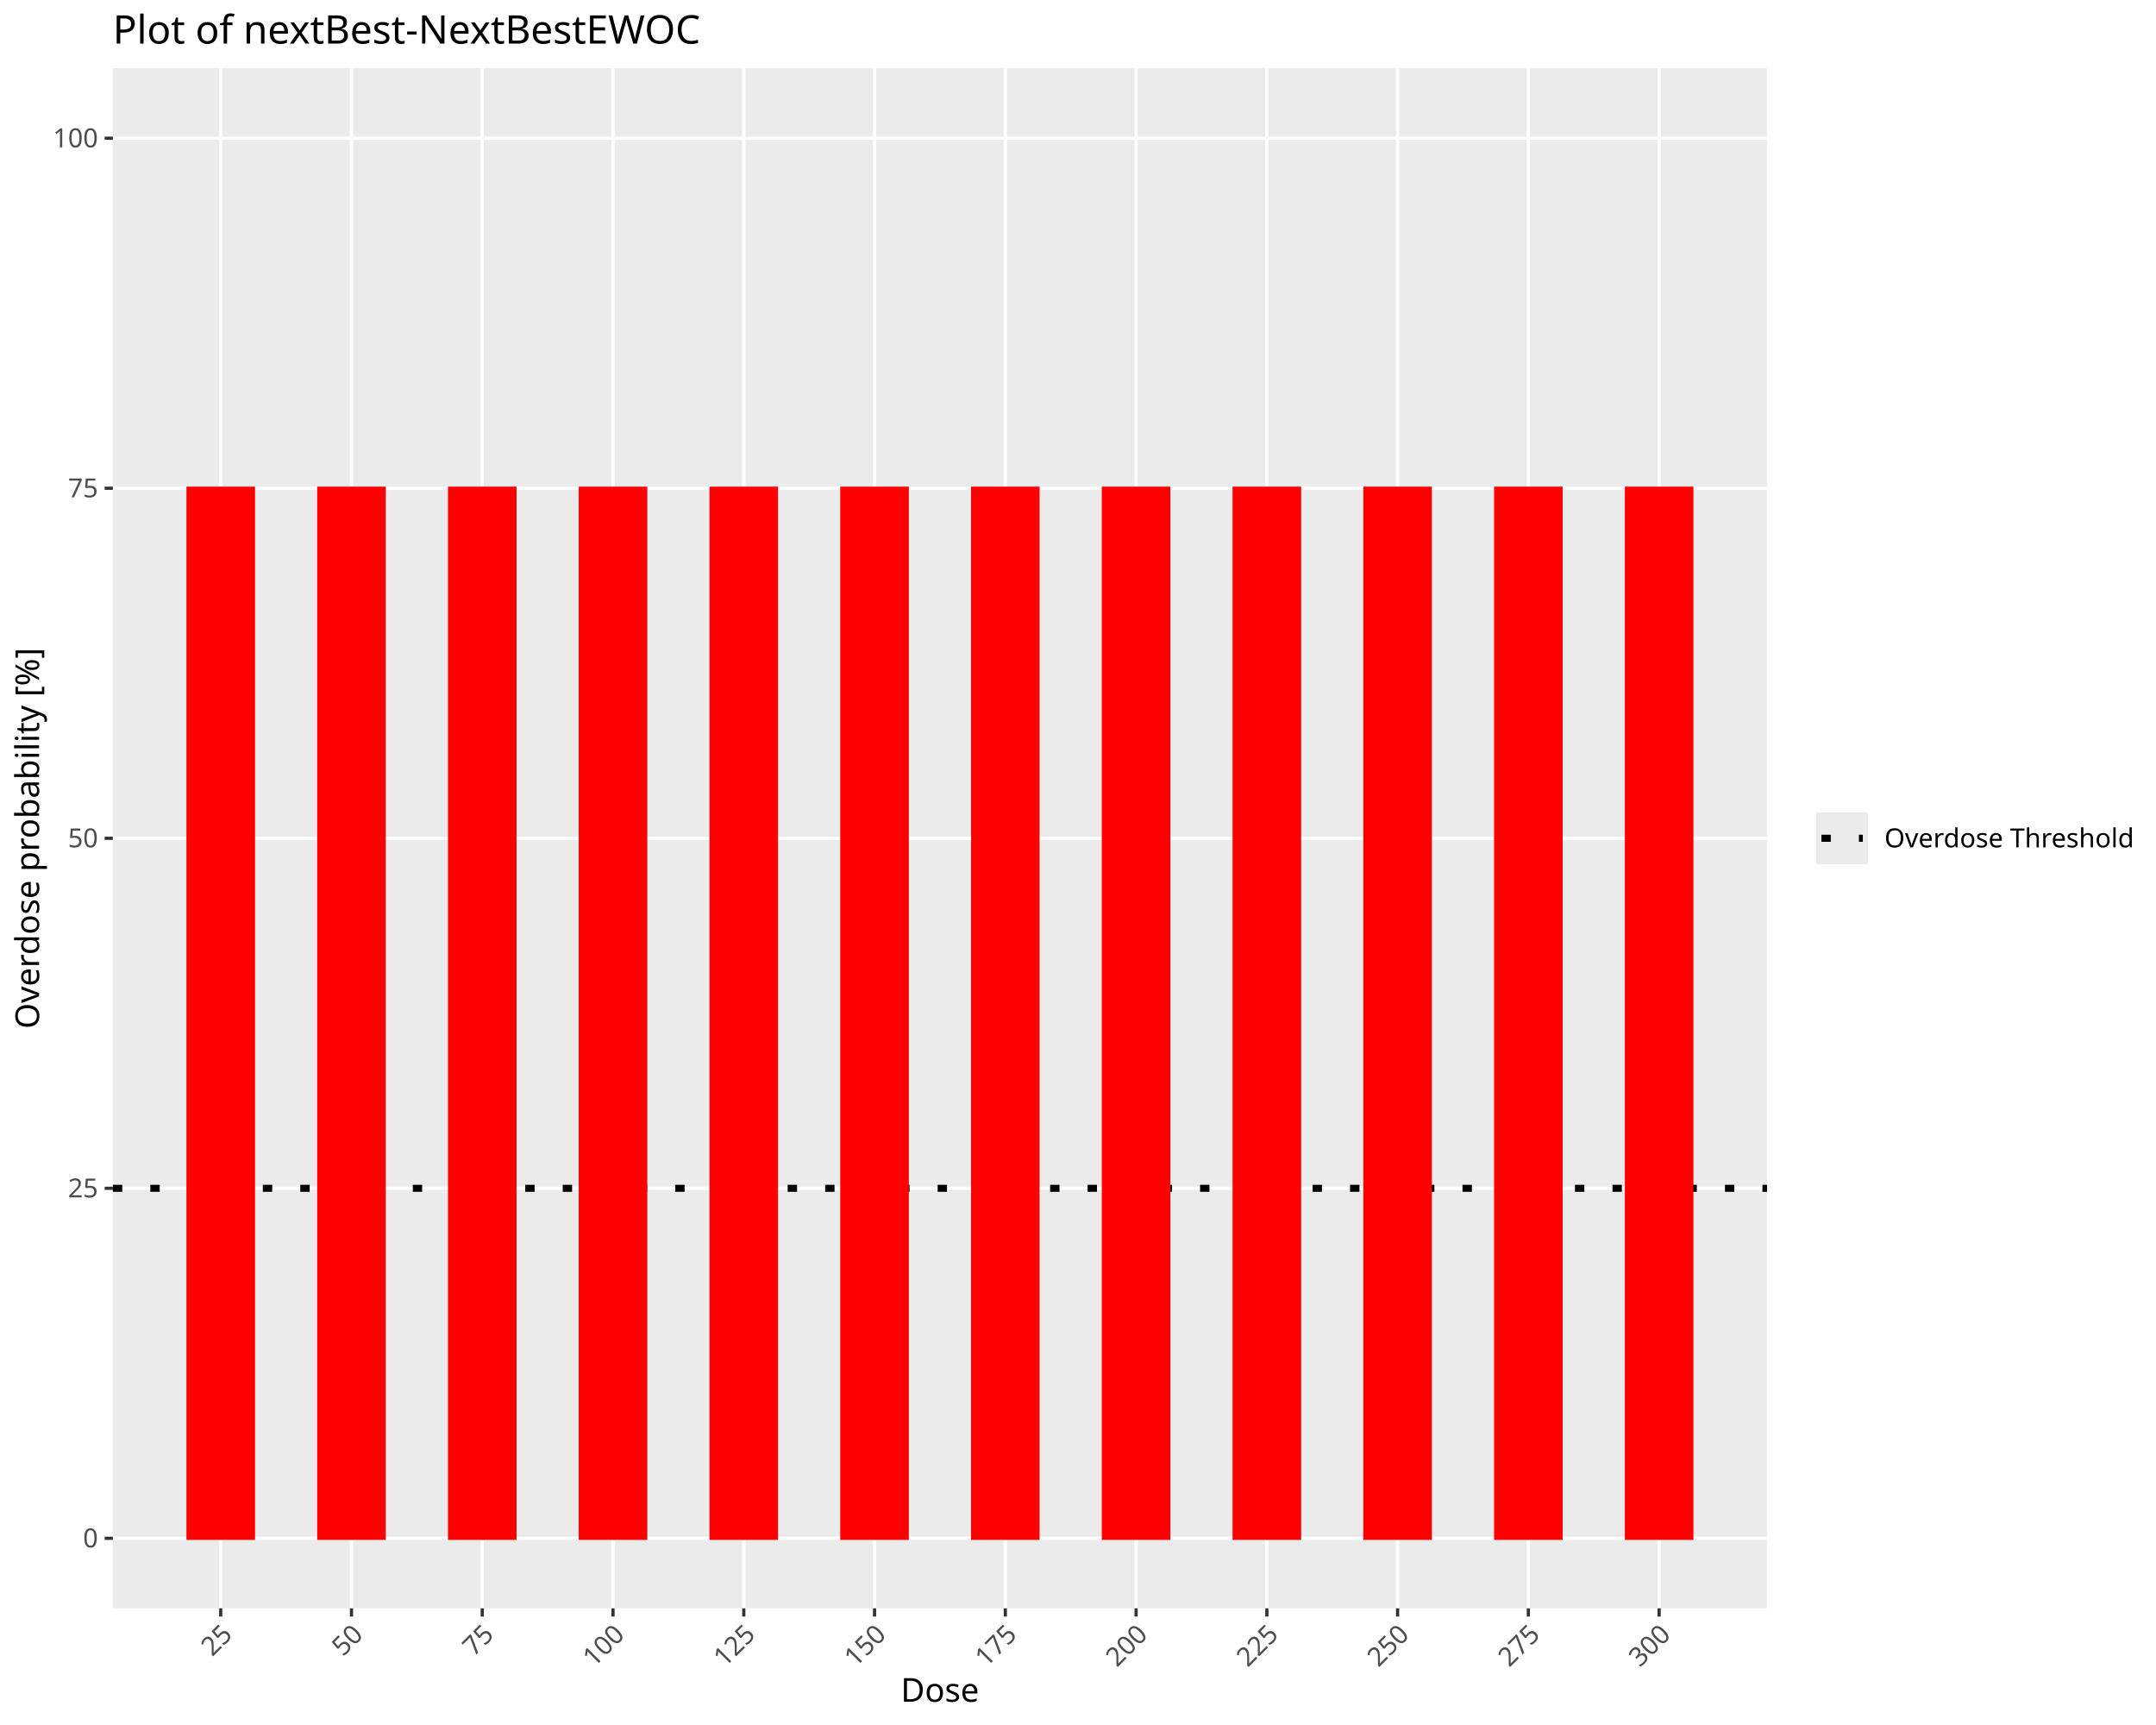
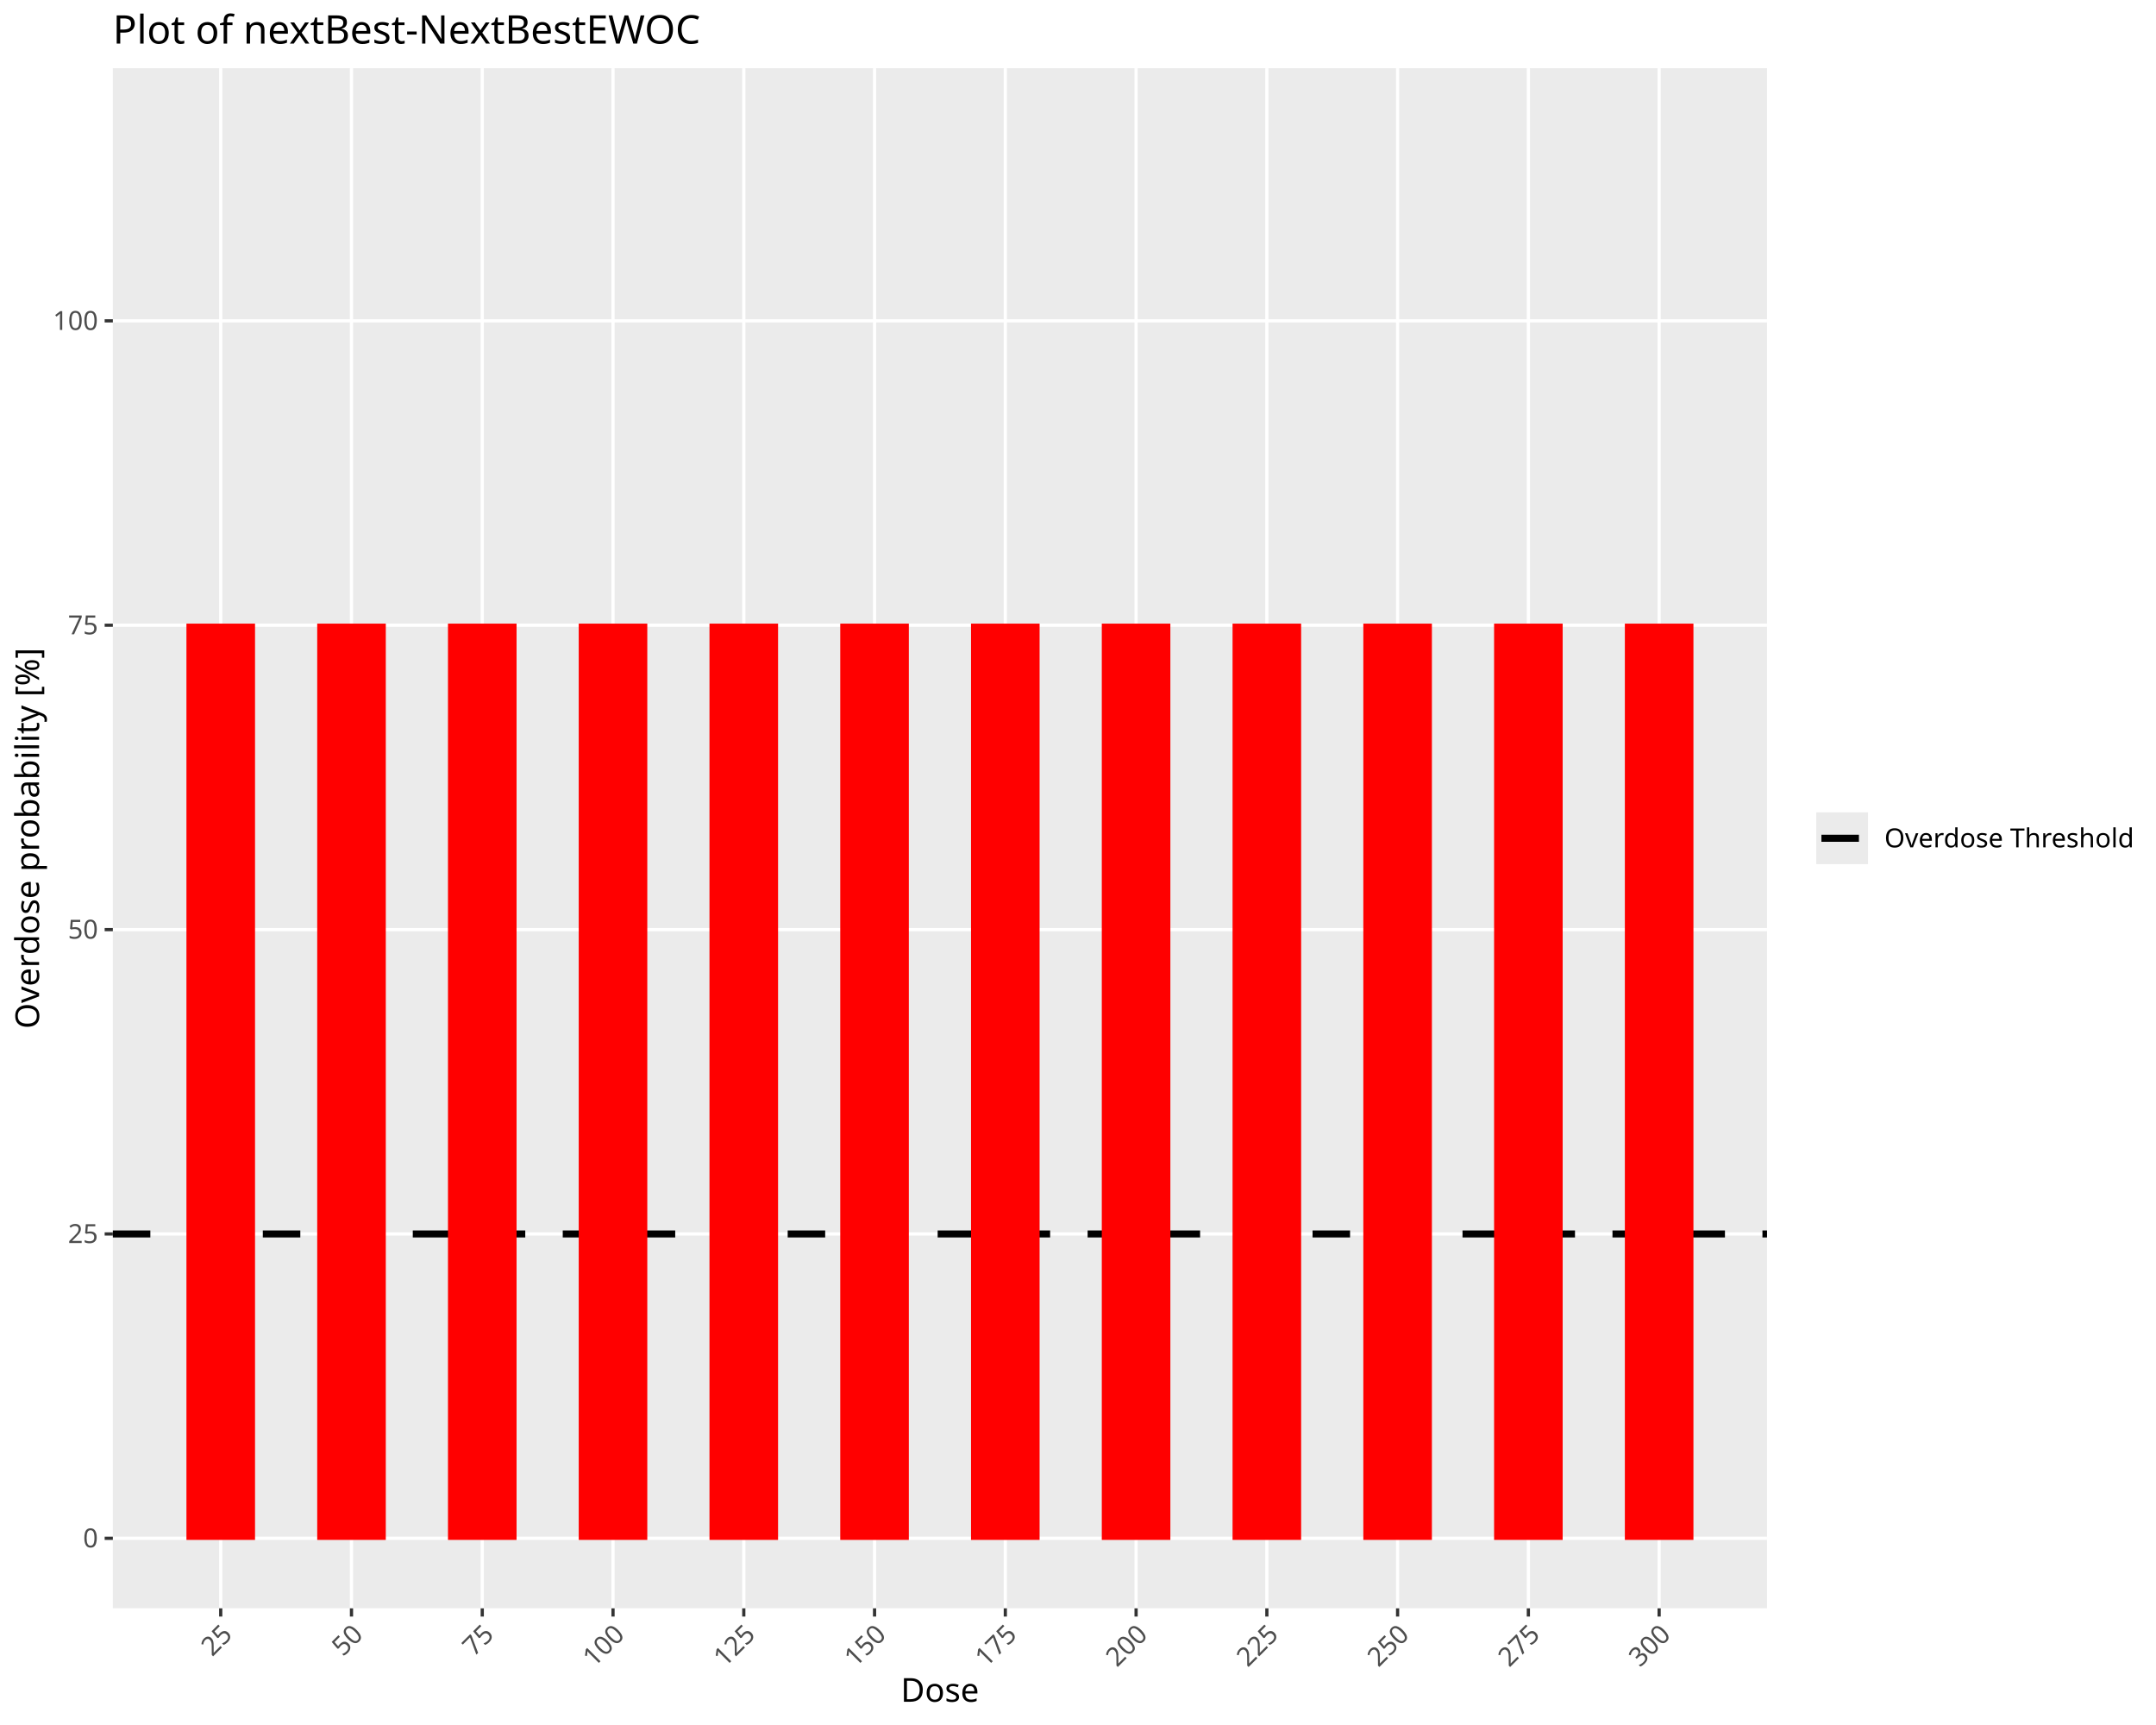
<svg xmlns="http://www.w3.org/2000/svg" class="svglite" data-engine-version="2.0" width="720.00pt" height="576.00pt" viewBox="0 0 720.00 576.00">
  <defs>
    <style type="text/css">
    .svglite line, .svglite polyline, .svglite polygon, .svglite path, .svglite rect, .svglite circle {
      fill: none;
      stroke: #000000;
      stroke-linecap: round;
      stroke-linejoin: round;
      stroke-miterlimit: 10.00;
    }
  </style>
  </defs>
  <rect width="100%" height="100%" style="stroke: none; fill: #FFFFFF;" />
  <defs>
    <clipPath id="cpMC4wMHw3MjAuMDB8MC4wMHw1NzYuMDA=">
      <rect x="0.00" y="0.00" width="720.00" height="576.00" />
    </clipPath>
  </defs>
  <g clip-path="url(#cpMC4wMHw3MjAuMDB8MC4wMHw1NzYuMDA=)">
    <rect x="0.00" y="0.00" width="720.00" height="576.00" style="stroke-width: 1.07; stroke: #FFFFFF; fill: #FFFFFF;" />
  </g>
  <defs>
    <clipPath id="cpMzcuNjl8NTkwLjEwfDIyLjc4fDUzNy4wNA==">
      <rect x="37.69" y="22.78" width="552.41" height="514.25" />
    </clipPath>
  </defs>
  <g clip-path="url(#cpMzcuNjl8NTkwLjEwfDIyLjc4fDUzNy4wNA==)">
    <rect x="37.69" y="22.78" width="552.41" height="514.25" style="stroke-width: 1.07; stroke: none; fill: #EBEBEB;" />
    <polyline points="37.69,513.66 590.10,513.66 " style="stroke-width: 1.07; stroke: #FFFFFF; stroke-linecap: butt;" />
-     <polyline points="37.69,396.79 590.10,396.79 " style="stroke-width: 1.07; stroke: #FFFFFF; stroke-linecap: butt;" />
-     <polyline points="37.69,279.91 590.10,279.91 " style="stroke-width: 1.07; stroke: #FFFFFF; stroke-linecap: butt;" />
-     <polyline points="37.69,163.03 590.10,163.03 " style="stroke-width: 1.07; stroke: #FFFFFF; stroke-linecap: butt;" />
-     <polyline points="37.69,46.16 590.10,46.16 " style="stroke-width: 1.07; stroke: #FFFFFF; stroke-linecap: butt;" />
+     <polyline points="37.69,412.03 590.10,412.03 " style="stroke-width: 1.07; stroke: #FFFFFF; stroke-linecap: butt;" />
+     <polyline points="37.69,310.40 590.10,310.40 " style="stroke-width: 1.07; stroke: #FFFFFF; stroke-linecap: butt;" />
+     <polyline points="37.69,208.77 590.10,208.77 " style="stroke-width: 1.07; stroke: #FFFFFF; stroke-linecap: butt;" />
+     <polyline points="37.69,107.14 590.10,107.14 " style="stroke-width: 1.07; stroke: #FFFFFF; stroke-linecap: butt;" />
    <polyline points="73.71,537.04 73.71,22.78 " style="stroke-width: 1.07; stroke: #FFFFFF; stroke-linecap: butt;" />
    <polyline points="117.38,537.04 117.38,22.78 " style="stroke-width: 1.07; stroke: #FFFFFF; stroke-linecap: butt;" />
    <polyline points="161.05,537.04 161.05,22.78 " style="stroke-width: 1.07; stroke: #FFFFFF; stroke-linecap: butt;" />
    <polyline points="204.72,537.04 204.72,22.78 " style="stroke-width: 1.07; stroke: #FFFFFF; stroke-linecap: butt;" />
    <polyline points="248.39,537.04 248.39,22.78 " style="stroke-width: 1.07; stroke: #FFFFFF; stroke-linecap: butt;" />
    <polyline points="292.06,537.04 292.06,22.78 " style="stroke-width: 1.07; stroke: #FFFFFF; stroke-linecap: butt;" />
    <polyline points="335.73,537.04 335.73,22.78 " style="stroke-width: 1.07; stroke: #FFFFFF; stroke-linecap: butt;" />
    <polyline points="379.40,537.04 379.40,22.78 " style="stroke-width: 1.07; stroke: #FFFFFF; stroke-linecap: butt;" />
    <polyline points="423.07,537.04 423.07,22.78 " style="stroke-width: 1.07; stroke: #FFFFFF; stroke-linecap: butt;" />
    <polyline points="466.73,537.04 466.73,22.78 " style="stroke-width: 1.07; stroke: #FFFFFF; stroke-linecap: butt;" />
    <polyline points="510.40,537.04 510.40,22.78 " style="stroke-width: 1.07; stroke: #FFFFFF; stroke-linecap: butt;" />
    <polyline points="554.07,537.04 554.07,22.78 " style="stroke-width: 1.07; stroke: #FFFFFF; stroke-linecap: butt;" />
-     <line x1="37.69" y1="396.79" x2="590.10" y2="396.79" style="stroke-width: 2.35; stroke-dasharray: 3.13,9.39; stroke-linecap: butt;" />
-     <rect x="62.80" y="163.03" width="21.83" height="350.63" style="stroke-width: 1.07; stroke: #FF0000; stroke-linecap: butt; stroke-linejoin: miter; fill: #FF0000;" />
-     <rect x="106.47" y="163.03" width="21.83" height="350.63" style="stroke-width: 1.07; stroke: #FF0000; stroke-linecap: butt; stroke-linejoin: miter; fill: #FF0000;" />
-     <rect x="150.14" y="163.03" width="21.83" height="350.63" style="stroke-width: 1.07; stroke: #FF0000; stroke-linecap: butt; stroke-linejoin: miter; fill: #FF0000;" />
-     <rect x="193.80" y="163.03" width="21.83" height="350.63" style="stroke-width: 1.07; stroke: #FF0000; stroke-linecap: butt; stroke-linejoin: miter; fill: #FF0000;" />
-     <rect x="237.47" y="163.03" width="21.83" height="350.63" style="stroke-width: 1.07; stroke: #FF0000; stroke-linecap: butt; stroke-linejoin: miter; fill: #FF0000;" />
-     <rect x="281.14" y="163.03" width="21.83" height="350.63" style="stroke-width: 1.07; stroke: #FF0000; stroke-linecap: butt; stroke-linejoin: miter; fill: #FF0000;" />
-     <rect x="324.81" y="163.03" width="21.83" height="350.63" style="stroke-width: 1.07; stroke: #FF0000; stroke-linecap: butt; stroke-linejoin: miter; fill: #FF0000;" />
-     <rect x="368.48" y="163.03" width="21.83" height="350.63" style="stroke-width: 1.07; stroke: #FF0000; stroke-linecap: butt; stroke-linejoin: miter; fill: #FF0000;" />
-     <rect x="412.15" y="163.03" width="21.83" height="350.63" style="stroke-width: 1.07; stroke: #FF0000; stroke-linecap: butt; stroke-linejoin: miter; fill: #FF0000;" />
-     <rect x="455.82" y="163.03" width="21.83" height="350.63" style="stroke-width: 1.07; stroke: #FF0000; stroke-linecap: butt; stroke-linejoin: miter; fill: #FF0000;" />
-     <rect x="499.49" y="163.03" width="21.83" height="350.63" style="stroke-width: 1.07; stroke: #FF0000; stroke-linecap: butt; stroke-linejoin: miter; fill: #FF0000;" />
-     <rect x="543.16" y="163.03" width="21.83" height="350.63" style="stroke-width: 1.07; stroke: #FF0000; stroke-linecap: butt; stroke-linejoin: miter; fill: #FF0000;" />
+     <line x1="37.69" y1="412.03" x2="590.10" y2="412.03" style="stroke-width: 2.35; stroke-dasharray: 12.52,12.52; stroke-linecap: butt;" />
+     <rect x="62.80" y="208.77" width="21.83" height="304.89" style="stroke-width: 1.07; stroke: #FF0000; stroke-linecap: butt; stroke-linejoin: miter; fill: #FF0000;" />
+     <rect x="106.47" y="208.77" width="21.83" height="304.89" style="stroke-width: 1.07; stroke: #FF0000; stroke-linecap: butt; stroke-linejoin: miter; fill: #FF0000;" />
+     <rect x="150.14" y="208.77" width="21.83" height="304.89" style="stroke-width: 1.07; stroke: #FF0000; stroke-linecap: butt; stroke-linejoin: miter; fill: #FF0000;" />
+     <rect x="193.80" y="208.77" width="21.83" height="304.89" style="stroke-width: 1.07; stroke: #FF0000; stroke-linecap: butt; stroke-linejoin: miter; fill: #FF0000;" />
+     <rect x="237.47" y="208.77" width="21.83" height="304.89" style="stroke-width: 1.07; stroke: #FF0000; stroke-linecap: butt; stroke-linejoin: miter; fill: #FF0000;" />
+     <rect x="281.14" y="208.77" width="21.83" height="304.89" style="stroke-width: 1.07; stroke: #FF0000; stroke-linecap: butt; stroke-linejoin: miter; fill: #FF0000;" />
+     <rect x="324.81" y="208.77" width="21.83" height="304.89" style="stroke-width: 1.07; stroke: #FF0000; stroke-linecap: butt; stroke-linejoin: miter; fill: #FF0000;" />
+     <rect x="368.48" y="208.77" width="21.83" height="304.89" style="stroke-width: 1.07; stroke: #FF0000; stroke-linecap: butt; stroke-linejoin: miter; fill: #FF0000;" />
+     <rect x="412.15" y="208.77" width="21.83" height="304.89" style="stroke-width: 1.07; stroke: #FF0000; stroke-linecap: butt; stroke-linejoin: miter; fill: #FF0000;" />
+     <rect x="455.82" y="208.77" width="21.83" height="304.89" style="stroke-width: 1.07; stroke: #FF0000; stroke-linecap: butt; stroke-linejoin: miter; fill: #FF0000;" />
+     <rect x="499.49" y="208.77" width="21.83" height="304.89" style="stroke-width: 1.07; stroke: #FF0000; stroke-linecap: butt; stroke-linejoin: miter; fill: #FF0000;" />
+     <rect x="543.16" y="208.77" width="21.83" height="304.89" style="stroke-width: 1.07; stroke: #FF0000; stroke-linecap: butt; stroke-linejoin: miter; fill: #FF0000;" />
  </g>
  <g clip-path="url(#cpMC4wMHw3MjAuMDB8MC4wMHw1NzYuMDA=)">
    <text x="32.76" y="516.69" text-anchor="end" style="font-size: 8.80px; fill: #4D4D4D; font-family: sans;" textLength="4.89px" lengthAdjust="spacingAndGlyphs">0</text>
-     <text x="32.76" y="399.82" text-anchor="end" style="font-size: 8.80px; fill: #4D4D4D; font-family: sans;" textLength="9.79px" lengthAdjust="spacingAndGlyphs">25</text>
-     <text x="32.76" y="282.94" text-anchor="end" style="font-size: 8.80px; fill: #4D4D4D; font-family: sans;" textLength="9.79px" lengthAdjust="spacingAndGlyphs">50</text>
-     <text x="32.76" y="166.06" text-anchor="end" style="font-size: 8.80px; fill: #4D4D4D; font-family: sans;" textLength="9.79px" lengthAdjust="spacingAndGlyphs">75</text>
-     <text x="32.76" y="49.19" text-anchor="end" style="font-size: 8.80px; fill: #4D4D4D; font-family: sans;" textLength="14.68px" lengthAdjust="spacingAndGlyphs">100</text>
+     <text x="32.76" y="415.06" text-anchor="end" style="font-size: 8.80px; fill: #4D4D4D; font-family: sans;" textLength="9.79px" lengthAdjust="spacingAndGlyphs">25</text>
+     <text x="32.76" y="313.43" text-anchor="end" style="font-size: 8.80px; fill: #4D4D4D; font-family: sans;" textLength="9.79px" lengthAdjust="spacingAndGlyphs">50</text>
+     <text x="32.76" y="211.80" text-anchor="end" style="font-size: 8.80px; fill: #4D4D4D; font-family: sans;" textLength="9.79px" lengthAdjust="spacingAndGlyphs">75</text>
+     <text x="32.76" y="110.17" text-anchor="end" style="font-size: 8.80px; fill: #4D4D4D; font-family: sans;" textLength="14.68px" lengthAdjust="spacingAndGlyphs">100</text>
    <polyline points="34.95,513.66 37.69,513.66 " style="stroke-width: 1.07; stroke: #333333; stroke-linecap: butt;" />
-     <polyline points="34.95,396.79 37.69,396.79 " style="stroke-width: 1.07; stroke: #333333; stroke-linecap: butt;" />
-     <polyline points="34.95,279.91 37.69,279.91 " style="stroke-width: 1.07; stroke: #333333; stroke-linecap: butt;" />
-     <polyline points="34.95,163.03 37.69,163.03 " style="stroke-width: 1.07; stroke: #333333; stroke-linecap: butt;" />
-     <polyline points="34.95,46.16 37.69,46.16 " style="stroke-width: 1.07; stroke: #333333; stroke-linecap: butt;" />
+     <polyline points="34.95,412.03 37.69,412.03 " style="stroke-width: 1.07; stroke: #333333; stroke-linecap: butt;" />
+     <polyline points="34.95,310.40 37.69,310.40 " style="stroke-width: 1.07; stroke: #333333; stroke-linecap: butt;" />
+     <polyline points="34.95,208.77 37.69,208.77 " style="stroke-width: 1.07; stroke: #333333; stroke-linecap: butt;" />
+     <polyline points="34.95,107.14 37.69,107.14 " style="stroke-width: 1.07; stroke: #333333; stroke-linecap: butt;" />
    <polyline points="73.71,539.78 73.71,537.04 " style="stroke-width: 1.07; stroke: #333333; stroke-linecap: butt;" />
    <polyline points="117.38,539.78 117.38,537.04 " style="stroke-width: 1.07; stroke: #333333; stroke-linecap: butt;" />
    <polyline points="161.05,539.78 161.05,537.04 " style="stroke-width: 1.07; stroke: #333333; stroke-linecap: butt;" />
    <polyline points="204.72,539.78 204.72,537.04 " style="stroke-width: 1.07; stroke: #333333; stroke-linecap: butt;" />
    <polyline points="248.39,539.78 248.39,537.04 " style="stroke-width: 1.07; stroke: #333333; stroke-linecap: butt;" />
    <polyline points="292.06,539.78 292.06,537.04 " style="stroke-width: 1.07; stroke: #333333; stroke-linecap: butt;" />
    <polyline points="335.73,539.78 335.73,537.04 " style="stroke-width: 1.07; stroke: #333333; stroke-linecap: butt;" />
    <polyline points="379.40,539.78 379.40,537.04 " style="stroke-width: 1.07; stroke: #333333; stroke-linecap: butt;" />
    <polyline points="423.07,539.78 423.07,537.04 " style="stroke-width: 1.07; stroke: #333333; stroke-linecap: butt;" />
    <polyline points="466.73,539.78 466.73,537.04 " style="stroke-width: 1.07; stroke: #333333; stroke-linecap: butt;" />
    <polyline points="510.40,539.78 510.40,537.04 " style="stroke-width: 1.07; stroke: #333333; stroke-linecap: butt;" />
    <polyline points="554.07,539.78 554.07,537.04 " style="stroke-width: 1.07; stroke: #333333; stroke-linecap: butt;" />
    <text transform="translate(78.00,546.25) rotate(-45)" text-anchor="end" style="font-size: 8.80px; fill: #4D4D4D; font-family: sans;" textLength="9.79px" lengthAdjust="spacingAndGlyphs">25</text>
    <text transform="translate(121.67,546.25) rotate(-45)" text-anchor="end" style="font-size: 8.80px; fill: #4D4D4D; font-family: sans;" textLength="9.79px" lengthAdjust="spacingAndGlyphs">50</text>
    <text transform="translate(165.34,546.25) rotate(-45)" text-anchor="end" style="font-size: 8.80px; fill: #4D4D4D; font-family: sans;" textLength="9.79px" lengthAdjust="spacingAndGlyphs">75</text>
    <text transform="translate(209.00,546.25) rotate(-45)" text-anchor="end" style="font-size: 8.80px; fill: #4D4D4D; font-family: sans;" textLength="14.68px" lengthAdjust="spacingAndGlyphs">100</text>
    <text transform="translate(252.67,546.25) rotate(-45)" text-anchor="end" style="font-size: 8.80px; fill: #4D4D4D; font-family: sans;" textLength="14.68px" lengthAdjust="spacingAndGlyphs">125</text>
    <text transform="translate(296.34,546.25) rotate(-45)" text-anchor="end" style="font-size: 8.80px; fill: #4D4D4D; font-family: sans;" textLength="14.68px" lengthAdjust="spacingAndGlyphs">150</text>
    <text transform="translate(340.01,546.25) rotate(-45)" text-anchor="end" style="font-size: 8.80px; fill: #4D4D4D; font-family: sans;" textLength="14.68px" lengthAdjust="spacingAndGlyphs">175</text>
    <text transform="translate(383.68,546.25) rotate(-45)" text-anchor="end" style="font-size: 8.80px; fill: #4D4D4D; font-family: sans;" textLength="14.68px" lengthAdjust="spacingAndGlyphs">200</text>
    <text transform="translate(427.35,546.25) rotate(-45)" text-anchor="end" style="font-size: 8.80px; fill: #4D4D4D; font-family: sans;" textLength="14.68px" lengthAdjust="spacingAndGlyphs">225</text>
    <text transform="translate(471.02,546.25) rotate(-45)" text-anchor="end" style="font-size: 8.80px; fill: #4D4D4D; font-family: sans;" textLength="14.68px" lengthAdjust="spacingAndGlyphs">250</text>
    <text transform="translate(514.69,546.25) rotate(-45)" text-anchor="end" style="font-size: 8.80px; fill: #4D4D4D; font-family: sans;" textLength="14.68px" lengthAdjust="spacingAndGlyphs">275</text>
    <text transform="translate(558.35,546.25) rotate(-45)" text-anchor="end" style="font-size: 8.80px; fill: #4D4D4D; font-family: sans;" textLength="14.68px" lengthAdjust="spacingAndGlyphs">300</text>
    <text x="313.89" y="568.24" text-anchor="middle" style="font-size: 11.00px; font-family: sans;" textLength="25.69px" lengthAdjust="spacingAndGlyphs">Dose</text>
    <text transform="translate(13.05,279.91) rotate(-90)" text-anchor="middle" style="font-size: 11.00px; font-family: sans;" textLength="119.85px" lengthAdjust="spacingAndGlyphs">Overdose probability [%]</text>
    <rect x="601.06" y="265.79" width="113.46" height="28.24" style="stroke-width: 1.07; stroke: none; fill: #FFFFFF;" />
    <rect x="606.54" y="271.27" width="17.28" height="17.28" style="stroke-width: 1.07; stroke: none; fill: #EBEBEB;" />
-     <line x1="608.27" y1="279.91" x2="622.09" y2="279.91" style="stroke-width: 2.35; stroke-dasharray: 3.13,9.39; stroke-linecap: butt;" />
+     <line x1="608.27" y1="279.91" x2="622.09" y2="279.91" style="stroke-width: 2.35; stroke-dasharray: 12.52,12.52; stroke-linecap: butt;" />
    <text x="629.30" y="282.94" style="font-size: 8.80px; font-family: sans;" textLength="79.74px" lengthAdjust="spacingAndGlyphs">Overdose Threshold</text>
    <text x="37.69" y="14.56" style="font-size: 13.20px; font-family: sans;" textLength="191.51px" lengthAdjust="spacingAndGlyphs">Plot of nextBest-NextBestEWOC</text>
  </g>
</svg>
